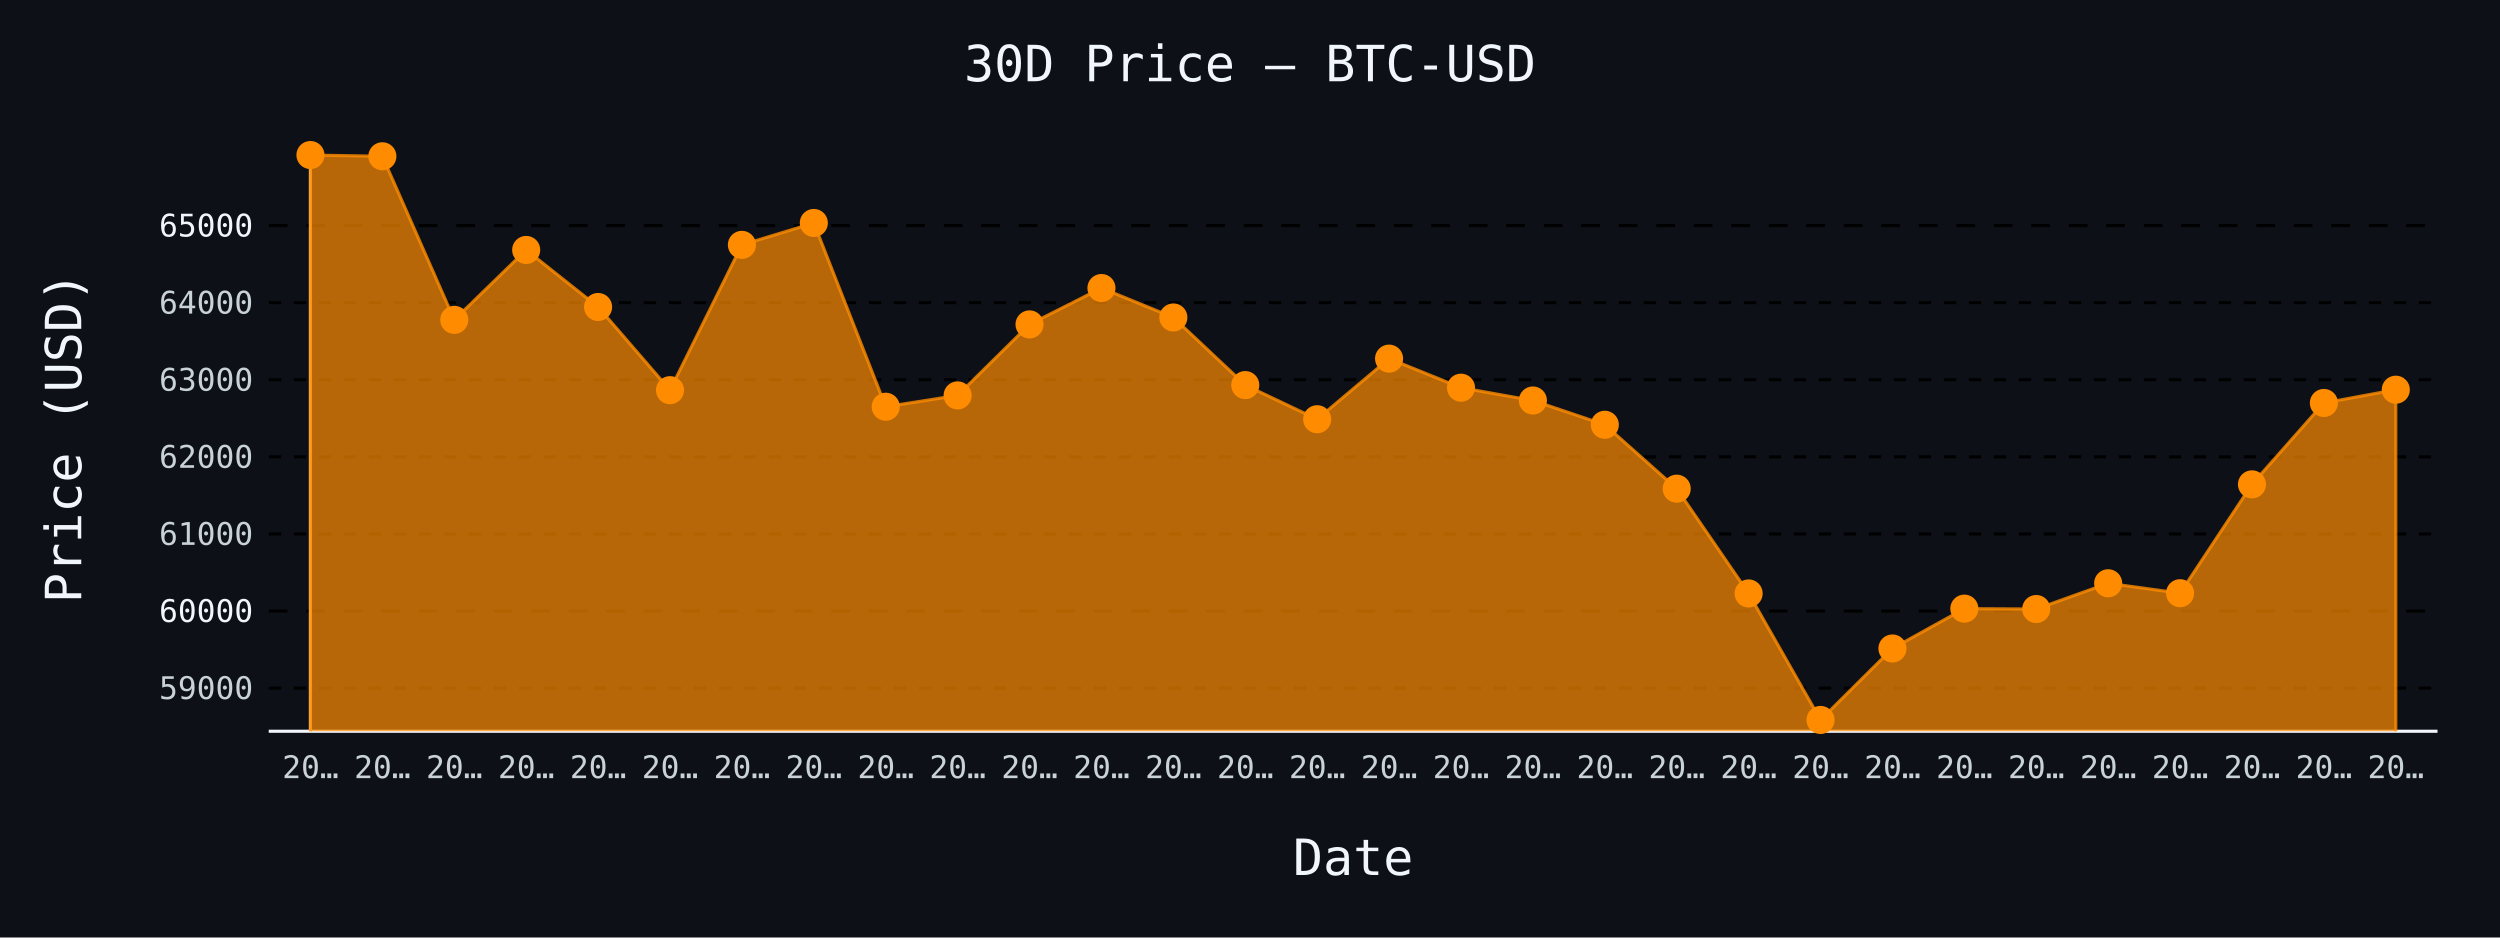
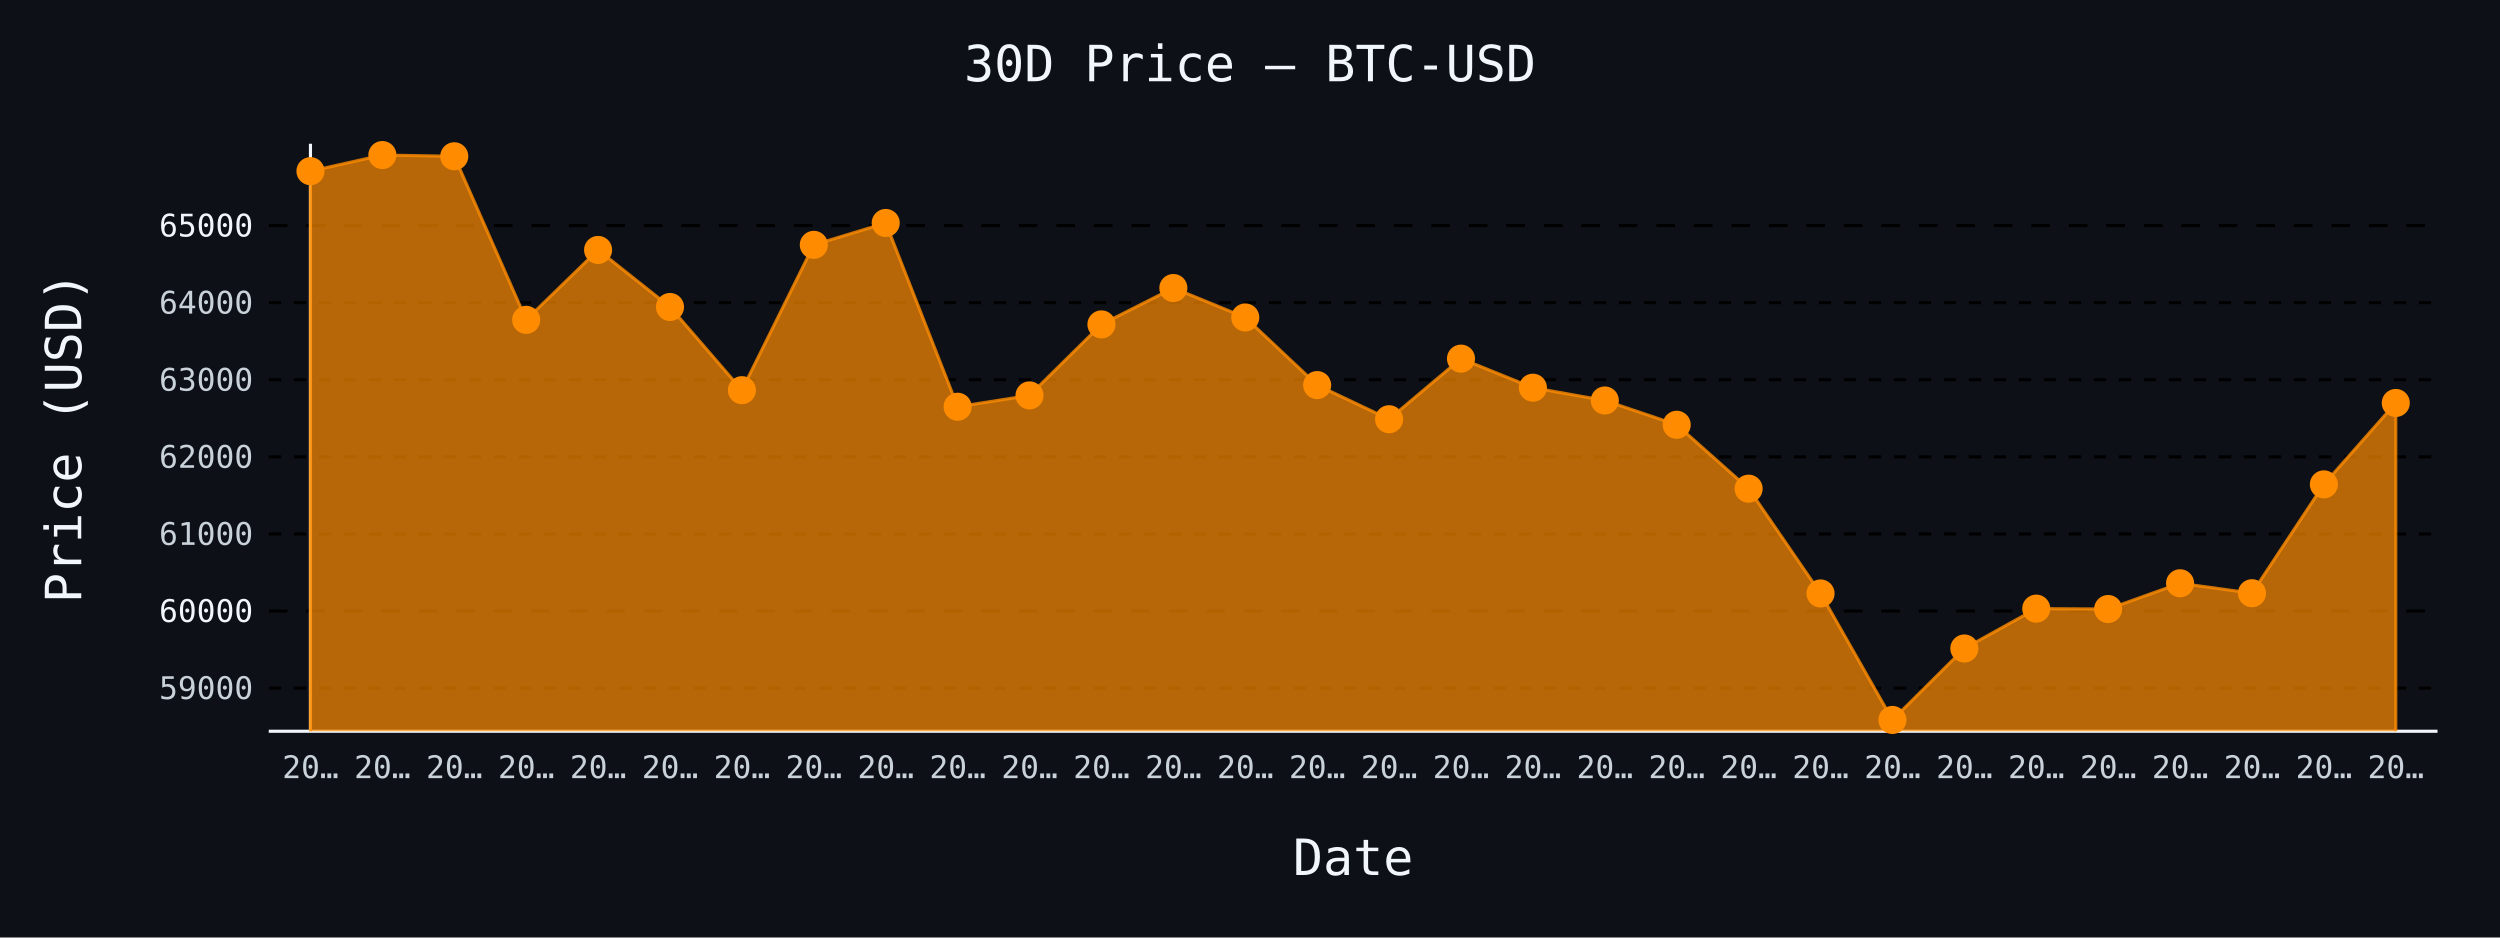
- <svg xmlns="http://www.w3.org/2000/svg" id="chart-4911cd56-386c-45d6-b133-587731a311af" class="pygal-chart" viewBox="0 0 800 300">
+ <svg xmlns="http://www.w3.org/2000/svg" id="chart-2281d8a0-9ca1-45cb-a4d4-ea15d78330d0" class="pygal-chart" viewBox="0 0 800 300">
  <defs>
-     <style type="text/css">#chart-4911cd56-386c-45d6-b133-587731a311af{-webkit-user-select:none;-webkit-font-smoothing:antialiased;font-family:monospace}#chart-4911cd56-386c-45d6-b133-587731a311af .title{font-family:monospace;font-size:16px}#chart-4911cd56-386c-45d6-b133-587731a311af .legends .legend text{font-family:monospace;font-size:14px}#chart-4911cd56-386c-45d6-b133-587731a311af .axis text{font-family:monospace;font-size:10px}#chart-4911cd56-386c-45d6-b133-587731a311af .axis text.major{font-family:monospace;font-size:10px}#chart-4911cd56-386c-45d6-b133-587731a311af .text-overlay text.value{font-family:monospace;font-size:16px}#chart-4911cd56-386c-45d6-b133-587731a311af .text-overlay text.label{font-family:monospace;font-size:10px}#chart-4911cd56-386c-45d6-b133-587731a311af .tooltip{font-family:monospace;font-size:14px}#chart-4911cd56-386c-45d6-b133-587731a311af text.no_data{font-family:monospace;font-size:64px}
- #chart-4911cd56-386c-45d6-b133-587731a311af{background-color:#0d1117}#chart-4911cd56-386c-45d6-b133-587731a311af path,#chart-4911cd56-386c-45d6-b133-587731a311af line,#chart-4911cd56-386c-45d6-b133-587731a311af rect,#chart-4911cd56-386c-45d6-b133-587731a311af circle{-webkit-transition:150ms;-moz-transition:150ms;transition:150ms}#chart-4911cd56-386c-45d6-b133-587731a311af .graph &gt; .background{fill:#0d1117}#chart-4911cd56-386c-45d6-b133-587731a311af .plot &gt; .background{fill:#0d1117}#chart-4911cd56-386c-45d6-b133-587731a311af .graph{fill:#c9d1d9}#chart-4911cd56-386c-45d6-b133-587731a311af text.no_data{fill:#f0f6fc}#chart-4911cd56-386c-45d6-b133-587731a311af .title{fill:#f0f6fc}#chart-4911cd56-386c-45d6-b133-587731a311af .legends .legend text{fill:#c9d1d9}#chart-4911cd56-386c-45d6-b133-587731a311af .legends .legend:hover text{fill:#f0f6fc}#chart-4911cd56-386c-45d6-b133-587731a311af .axis .line{stroke:#f0f6fc}#chart-4911cd56-386c-45d6-b133-587731a311af .axis .guide.line{stroke:#8b949e}#chart-4911cd56-386c-45d6-b133-587731a311af .axis .major.line{stroke:#c9d1d9}#chart-4911cd56-386c-45d6-b133-587731a311af .axis text.major{fill:#f0f6fc}#chart-4911cd56-386c-45d6-b133-587731a311af .axis.y .guides:hover .guide.line,#chart-4911cd56-386c-45d6-b133-587731a311af .line-graph .axis.x .guides:hover .guide.line,#chart-4911cd56-386c-45d6-b133-587731a311af .stackedline-graph .axis.x .guides:hover .guide.line,#chart-4911cd56-386c-45d6-b133-587731a311af .xy-graph .axis.x .guides:hover .guide.line{stroke:#f0f6fc}#chart-4911cd56-386c-45d6-b133-587731a311af .axis .guides:hover text{fill:#f0f6fc}#chart-4911cd56-386c-45d6-b133-587731a311af .reactive{fill-opacity:.7;stroke-opacity:.8;stroke-width:1}#chart-4911cd56-386c-45d6-b133-587731a311af .ci{stroke:#c9d1d9}#chart-4911cd56-386c-45d6-b133-587731a311af .reactive.active,#chart-4911cd56-386c-45d6-b133-587731a311af .active .reactive{fill-opacity:.8;stroke-opacity:.9;stroke-width:4}#chart-4911cd56-386c-45d6-b133-587731a311af .ci .reactive.active{stroke-width:1.5}#chart-4911cd56-386c-45d6-b133-587731a311af .series text{fill:#f0f6fc}#chart-4911cd56-386c-45d6-b133-587731a311af .tooltip rect{fill:#0d1117;stroke:#f0f6fc;-webkit-transition:opacity 150ms;-moz-transition:opacity 150ms;transition:opacity 150ms}#chart-4911cd56-386c-45d6-b133-587731a311af .tooltip .label{fill:#c9d1d9}#chart-4911cd56-386c-45d6-b133-587731a311af .tooltip .label{fill:#c9d1d9}#chart-4911cd56-386c-45d6-b133-587731a311af .tooltip .legend{font-size:.8em;fill:#8b949e}#chart-4911cd56-386c-45d6-b133-587731a311af .tooltip .x_label{font-size:.6em;fill:#f0f6fc}#chart-4911cd56-386c-45d6-b133-587731a311af .tooltip .xlink{font-size:.5em;text-decoration:underline}#chart-4911cd56-386c-45d6-b133-587731a311af .tooltip .value{font-size:1.5em}#chart-4911cd56-386c-45d6-b133-587731a311af .bound{font-size:.5em}#chart-4911cd56-386c-45d6-b133-587731a311af .max-value{font-size:.75em;fill:#8b949e}#chart-4911cd56-386c-45d6-b133-587731a311af .map-element{fill:#0d1117;stroke:#8b949e !important}#chart-4911cd56-386c-45d6-b133-587731a311af .map-element .reactive{fill-opacity:inherit;stroke-opacity:inherit}#chart-4911cd56-386c-45d6-b133-587731a311af .color-0,#chart-4911cd56-386c-45d6-b133-587731a311af .color-0 a:visited{stroke:#ff8c00;fill:#ff8c00}#chart-4911cd56-386c-45d6-b133-587731a311af .text-overlay .color-0 text{fill:black}
- #chart-4911cd56-386c-45d6-b133-587731a311af text.no_data{text-anchor:middle}#chart-4911cd56-386c-45d6-b133-587731a311af .guide.line{fill:none}#chart-4911cd56-386c-45d6-b133-587731a311af .centered{text-anchor:middle}#chart-4911cd56-386c-45d6-b133-587731a311af .title{text-anchor:middle}#chart-4911cd56-386c-45d6-b133-587731a311af .legends .legend text{fill-opacity:1}#chart-4911cd56-386c-45d6-b133-587731a311af .axis.x text{text-anchor:middle}#chart-4911cd56-386c-45d6-b133-587731a311af .axis.x:not(.web) text[transform]{text-anchor:start}#chart-4911cd56-386c-45d6-b133-587731a311af .axis.x:not(.web) text[transform].backwards{text-anchor:end}#chart-4911cd56-386c-45d6-b133-587731a311af .axis.y text{text-anchor:end}#chart-4911cd56-386c-45d6-b133-587731a311af .axis.y text[transform].backwards{text-anchor:start}#chart-4911cd56-386c-45d6-b133-587731a311af .axis.y2 text{text-anchor:start}#chart-4911cd56-386c-45d6-b133-587731a311af .axis.y2 text[transform].backwards{text-anchor:end}#chart-4911cd56-386c-45d6-b133-587731a311af .axis .guide.line{stroke-dasharray:4,4;stroke:black}#chart-4911cd56-386c-45d6-b133-587731a311af .axis .major.guide.line{stroke-dasharray:6,6;stroke:black}#chart-4911cd56-386c-45d6-b133-587731a311af .horizontal .axis.y .guide.line,#chart-4911cd56-386c-45d6-b133-587731a311af .horizontal .axis.y2 .guide.line,#chart-4911cd56-386c-45d6-b133-587731a311af .vertical .axis.x .guide.line{opacity:0}#chart-4911cd56-386c-45d6-b133-587731a311af .horizontal .axis.always_show .guide.line,#chart-4911cd56-386c-45d6-b133-587731a311af .vertical .axis.always_show .guide.line{opacity:1 !important}#chart-4911cd56-386c-45d6-b133-587731a311af .axis.y .guides:hover .guide.line,#chart-4911cd56-386c-45d6-b133-587731a311af .axis.y2 .guides:hover .guide.line,#chart-4911cd56-386c-45d6-b133-587731a311af .axis.x .guides:hover .guide.line{opacity:1}#chart-4911cd56-386c-45d6-b133-587731a311af .axis .guides:hover text{opacity:1}#chart-4911cd56-386c-45d6-b133-587731a311af .nofill{fill:none}#chart-4911cd56-386c-45d6-b133-587731a311af .subtle-fill{fill-opacity:.2}#chart-4911cd56-386c-45d6-b133-587731a311af .dot{stroke-width:1px;fill-opacity:1;stroke-opacity:1}#chart-4911cd56-386c-45d6-b133-587731a311af .dot.active{stroke-width:5px}#chart-4911cd56-386c-45d6-b133-587731a311af .dot.negative{fill:transparent}#chart-4911cd56-386c-45d6-b133-587731a311af text,#chart-4911cd56-386c-45d6-b133-587731a311af tspan{stroke:none !important}#chart-4911cd56-386c-45d6-b133-587731a311af .series text.active{opacity:1}#chart-4911cd56-386c-45d6-b133-587731a311af .tooltip rect{fill-opacity:.95;stroke-width:.5}#chart-4911cd56-386c-45d6-b133-587731a311af .tooltip text{fill-opacity:1}#chart-4911cd56-386c-45d6-b133-587731a311af .showable{visibility:hidden}#chart-4911cd56-386c-45d6-b133-587731a311af .showable.shown{visibility:visible}#chart-4911cd56-386c-45d6-b133-587731a311af .gauge-background{fill:rgba(229,229,229,1);stroke:none}#chart-4911cd56-386c-45d6-b133-587731a311af .bg-lines{stroke:#0d1117;stroke-width:2px}</style>
+     <style type="text/css">#chart-2281d8a0-9ca1-45cb-a4d4-ea15d78330d0{-webkit-user-select:none;-webkit-font-smoothing:antialiased;font-family:monospace}#chart-2281d8a0-9ca1-45cb-a4d4-ea15d78330d0 .title{font-family:monospace;font-size:16px}#chart-2281d8a0-9ca1-45cb-a4d4-ea15d78330d0 .legends .legend text{font-family:monospace;font-size:14px}#chart-2281d8a0-9ca1-45cb-a4d4-ea15d78330d0 .axis text{font-family:monospace;font-size:10px}#chart-2281d8a0-9ca1-45cb-a4d4-ea15d78330d0 .axis text.major{font-family:monospace;font-size:10px}#chart-2281d8a0-9ca1-45cb-a4d4-ea15d78330d0 .text-overlay text.value{font-family:monospace;font-size:16px}#chart-2281d8a0-9ca1-45cb-a4d4-ea15d78330d0 .text-overlay text.label{font-family:monospace;font-size:10px}#chart-2281d8a0-9ca1-45cb-a4d4-ea15d78330d0 .tooltip{font-family:monospace;font-size:14px}#chart-2281d8a0-9ca1-45cb-a4d4-ea15d78330d0 text.no_data{font-family:monospace;font-size:64px}
+ #chart-2281d8a0-9ca1-45cb-a4d4-ea15d78330d0{background-color:#0d1117}#chart-2281d8a0-9ca1-45cb-a4d4-ea15d78330d0 path,#chart-2281d8a0-9ca1-45cb-a4d4-ea15d78330d0 line,#chart-2281d8a0-9ca1-45cb-a4d4-ea15d78330d0 rect,#chart-2281d8a0-9ca1-45cb-a4d4-ea15d78330d0 circle{-webkit-transition:150ms;-moz-transition:150ms;transition:150ms}#chart-2281d8a0-9ca1-45cb-a4d4-ea15d78330d0 .graph &gt; .background{fill:#0d1117}#chart-2281d8a0-9ca1-45cb-a4d4-ea15d78330d0 .plot &gt; .background{fill:#0d1117}#chart-2281d8a0-9ca1-45cb-a4d4-ea15d78330d0 .graph{fill:#c9d1d9}#chart-2281d8a0-9ca1-45cb-a4d4-ea15d78330d0 text.no_data{fill:#f0f6fc}#chart-2281d8a0-9ca1-45cb-a4d4-ea15d78330d0 .title{fill:#f0f6fc}#chart-2281d8a0-9ca1-45cb-a4d4-ea15d78330d0 .legends .legend text{fill:#c9d1d9}#chart-2281d8a0-9ca1-45cb-a4d4-ea15d78330d0 .legends .legend:hover text{fill:#f0f6fc}#chart-2281d8a0-9ca1-45cb-a4d4-ea15d78330d0 .axis .line{stroke:#f0f6fc}#chart-2281d8a0-9ca1-45cb-a4d4-ea15d78330d0 .axis .guide.line{stroke:#8b949e}#chart-2281d8a0-9ca1-45cb-a4d4-ea15d78330d0 .axis .major.line{stroke:#c9d1d9}#chart-2281d8a0-9ca1-45cb-a4d4-ea15d78330d0 .axis text.major{fill:#f0f6fc}#chart-2281d8a0-9ca1-45cb-a4d4-ea15d78330d0 .axis.y .guides:hover .guide.line,#chart-2281d8a0-9ca1-45cb-a4d4-ea15d78330d0 .line-graph .axis.x .guides:hover .guide.line,#chart-2281d8a0-9ca1-45cb-a4d4-ea15d78330d0 .stackedline-graph .axis.x .guides:hover .guide.line,#chart-2281d8a0-9ca1-45cb-a4d4-ea15d78330d0 .xy-graph .axis.x .guides:hover .guide.line{stroke:#f0f6fc}#chart-2281d8a0-9ca1-45cb-a4d4-ea15d78330d0 .axis .guides:hover text{fill:#f0f6fc}#chart-2281d8a0-9ca1-45cb-a4d4-ea15d78330d0 .reactive{fill-opacity:.7;stroke-opacity:.8;stroke-width:1}#chart-2281d8a0-9ca1-45cb-a4d4-ea15d78330d0 .ci{stroke:#c9d1d9}#chart-2281d8a0-9ca1-45cb-a4d4-ea15d78330d0 .reactive.active,#chart-2281d8a0-9ca1-45cb-a4d4-ea15d78330d0 .active .reactive{fill-opacity:.8;stroke-opacity:.9;stroke-width:4}#chart-2281d8a0-9ca1-45cb-a4d4-ea15d78330d0 .ci .reactive.active{stroke-width:1.5}#chart-2281d8a0-9ca1-45cb-a4d4-ea15d78330d0 .series text{fill:#f0f6fc}#chart-2281d8a0-9ca1-45cb-a4d4-ea15d78330d0 .tooltip rect{fill:#0d1117;stroke:#f0f6fc;-webkit-transition:opacity 150ms;-moz-transition:opacity 150ms;transition:opacity 150ms}#chart-2281d8a0-9ca1-45cb-a4d4-ea15d78330d0 .tooltip .label{fill:#c9d1d9}#chart-2281d8a0-9ca1-45cb-a4d4-ea15d78330d0 .tooltip .label{fill:#c9d1d9}#chart-2281d8a0-9ca1-45cb-a4d4-ea15d78330d0 .tooltip .legend{font-size:.8em;fill:#8b949e}#chart-2281d8a0-9ca1-45cb-a4d4-ea15d78330d0 .tooltip .x_label{font-size:.6em;fill:#f0f6fc}#chart-2281d8a0-9ca1-45cb-a4d4-ea15d78330d0 .tooltip .xlink{font-size:.5em;text-decoration:underline}#chart-2281d8a0-9ca1-45cb-a4d4-ea15d78330d0 .tooltip .value{font-size:1.5em}#chart-2281d8a0-9ca1-45cb-a4d4-ea15d78330d0 .bound{font-size:.5em}#chart-2281d8a0-9ca1-45cb-a4d4-ea15d78330d0 .max-value{font-size:.75em;fill:#8b949e}#chart-2281d8a0-9ca1-45cb-a4d4-ea15d78330d0 .map-element{fill:#0d1117;stroke:#8b949e !important}#chart-2281d8a0-9ca1-45cb-a4d4-ea15d78330d0 .map-element .reactive{fill-opacity:inherit;stroke-opacity:inherit}#chart-2281d8a0-9ca1-45cb-a4d4-ea15d78330d0 .color-0,#chart-2281d8a0-9ca1-45cb-a4d4-ea15d78330d0 .color-0 a:visited{stroke:#ff8c00;fill:#ff8c00}#chart-2281d8a0-9ca1-45cb-a4d4-ea15d78330d0 .text-overlay .color-0 text{fill:black}
+ #chart-2281d8a0-9ca1-45cb-a4d4-ea15d78330d0 text.no_data{text-anchor:middle}#chart-2281d8a0-9ca1-45cb-a4d4-ea15d78330d0 .guide.line{fill:none}#chart-2281d8a0-9ca1-45cb-a4d4-ea15d78330d0 .centered{text-anchor:middle}#chart-2281d8a0-9ca1-45cb-a4d4-ea15d78330d0 .title{text-anchor:middle}#chart-2281d8a0-9ca1-45cb-a4d4-ea15d78330d0 .legends .legend text{fill-opacity:1}#chart-2281d8a0-9ca1-45cb-a4d4-ea15d78330d0 .axis.x text{text-anchor:middle}#chart-2281d8a0-9ca1-45cb-a4d4-ea15d78330d0 .axis.x:not(.web) text[transform]{text-anchor:start}#chart-2281d8a0-9ca1-45cb-a4d4-ea15d78330d0 .axis.x:not(.web) text[transform].backwards{text-anchor:end}#chart-2281d8a0-9ca1-45cb-a4d4-ea15d78330d0 .axis.y text{text-anchor:end}#chart-2281d8a0-9ca1-45cb-a4d4-ea15d78330d0 .axis.y text[transform].backwards{text-anchor:start}#chart-2281d8a0-9ca1-45cb-a4d4-ea15d78330d0 .axis.y2 text{text-anchor:start}#chart-2281d8a0-9ca1-45cb-a4d4-ea15d78330d0 .axis.y2 text[transform].backwards{text-anchor:end}#chart-2281d8a0-9ca1-45cb-a4d4-ea15d78330d0 .axis .guide.line{stroke-dasharray:4,4;stroke:black}#chart-2281d8a0-9ca1-45cb-a4d4-ea15d78330d0 .axis .major.guide.line{stroke-dasharray:6,6;stroke:black}#chart-2281d8a0-9ca1-45cb-a4d4-ea15d78330d0 .horizontal .axis.y .guide.line,#chart-2281d8a0-9ca1-45cb-a4d4-ea15d78330d0 .horizontal .axis.y2 .guide.line,#chart-2281d8a0-9ca1-45cb-a4d4-ea15d78330d0 .vertical .axis.x .guide.line{opacity:0}#chart-2281d8a0-9ca1-45cb-a4d4-ea15d78330d0 .horizontal .axis.always_show .guide.line,#chart-2281d8a0-9ca1-45cb-a4d4-ea15d78330d0 .vertical .axis.always_show .guide.line{opacity:1 !important}#chart-2281d8a0-9ca1-45cb-a4d4-ea15d78330d0 .axis.y .guides:hover .guide.line,#chart-2281d8a0-9ca1-45cb-a4d4-ea15d78330d0 .axis.y2 .guides:hover .guide.line,#chart-2281d8a0-9ca1-45cb-a4d4-ea15d78330d0 .axis.x .guides:hover .guide.line{opacity:1}#chart-2281d8a0-9ca1-45cb-a4d4-ea15d78330d0 .axis .guides:hover text{opacity:1}#chart-2281d8a0-9ca1-45cb-a4d4-ea15d78330d0 .nofill{fill:none}#chart-2281d8a0-9ca1-45cb-a4d4-ea15d78330d0 .subtle-fill{fill-opacity:.2}#chart-2281d8a0-9ca1-45cb-a4d4-ea15d78330d0 .dot{stroke-width:1px;fill-opacity:1;stroke-opacity:1}#chart-2281d8a0-9ca1-45cb-a4d4-ea15d78330d0 .dot.active{stroke-width:5px}#chart-2281d8a0-9ca1-45cb-a4d4-ea15d78330d0 .dot.negative{fill:transparent}#chart-2281d8a0-9ca1-45cb-a4d4-ea15d78330d0 text,#chart-2281d8a0-9ca1-45cb-a4d4-ea15d78330d0 tspan{stroke:none !important}#chart-2281d8a0-9ca1-45cb-a4d4-ea15d78330d0 .series text.active{opacity:1}#chart-2281d8a0-9ca1-45cb-a4d4-ea15d78330d0 .tooltip rect{fill-opacity:.95;stroke-width:.5}#chart-2281d8a0-9ca1-45cb-a4d4-ea15d78330d0 .tooltip text{fill-opacity:1}#chart-2281d8a0-9ca1-45cb-a4d4-ea15d78330d0 .showable{visibility:hidden}#chart-2281d8a0-9ca1-45cb-a4d4-ea15d78330d0 .showable.shown{visibility:visible}#chart-2281d8a0-9ca1-45cb-a4d4-ea15d78330d0 .gauge-background{fill:rgba(229,229,229,1);stroke:none}#chart-2281d8a0-9ca1-45cb-a4d4-ea15d78330d0 .bg-lines{stroke:#0d1117;stroke-width:2px}</style>
  </defs>
  <g class="graph line-graph vertical">
    <rect x="0" y="0" width="800" height="300" class="background" />
    <g transform="translate(86, 46)" class="plot">
      <rect x="0" y="0" width="694.0" height="188" class="background" />
      <g class="axis y always_show">
        <path d="M0 188 h694" class="line" />
        <g class="guides">
          <path d="M0 174.197 h694" class="guide line" />
          <text x="-5" y="177.697" class="">59000</text>
        </g>
        <g class="guides">
          <path d="M0 149.528 h694" class="major guide line" />
          <text x="-5" y="153.028" class="major">60000</text>
        </g>
        <g class="guides">
          <path d="M0 124.86 h694" class="guide line" />
          <text x="-5" y="128.36" class="">61000</text>
        </g>
        <g class="guides">
          <path d="M0 100.192 h694" class="guide line" />
          <text x="-5" y="103.692" class="">62000</text>
        </g>
        <g class="guides">
          <path d="M0 75.523 h694" class="guide line" />
          <text x="-5" y="79.023" class="">63000</text>
        </g>
        <g class="guides">
          <path d="M0 50.855 h694" class="guide line" />
          <text x="-5" y="54.355" class="">64000</text>
        </g>
        <g class="guides">
          <path d="M0 26.187 h694" class="major guide line" />
          <text x="-5" y="29.687" class="major">65000</text>
        </g>
      </g>
      <g class="axis x">
        <g class="guides">
          <path d="M13.346 0 v188" class="line" />
          <text x="13.346" y="203.0" class="">20…</text>
        </g>
        <g class="guides">
          <path d="M36.357 0 v188" class="guide line" />
          <text x="36.357" y="203.0" class="">20…</text>
        </g>
        <g class="guides">
          <path d="M59.367 0 v188" class="guide line" />
          <text x="59.367" y="203.0" class="">20…</text>
        </g>
        <g class="guides">
          <path d="M82.378 0 v188" class="guide line" />
          <text x="82.378" y="203.0" class="">20…</text>
        </g>
        <g class="guides">
          <path d="M105.389 0 v188" class="guide line" />
          <text x="105.389" y="203.0" class="">20…</text>
        </g>
        <g class="guides">
          <path d="M128.399 0 v188" class="guide line" />
          <text x="128.399" y="203.0" class="">20…</text>
        </g>
        <g class="guides">
          <path d="M151.41 0 v188" class="guide line" />
          <text x="151.41" y="203.0" class="">20…</text>
        </g>
        <g class="guides">
          <path d="M174.42 0 v188" class="guide line" />
          <text x="174.42" y="203.0" class="">20…</text>
        </g>
        <g class="guides">
          <path d="M197.431 0 v188" class="guide line" />
          <text x="197.431" y="203.0" class="">20…</text>
        </g>
        <g class="guides">
          <path d="M220.442 0 v188" class="guide line" />
          <text x="220.442" y="203.0" class="">20…</text>
        </g>
        <g class="guides">
          <path d="M243.452 0 v188" class="guide line" />
          <text x="243.452" y="203.0" class="">20…</text>
        </g>
        <g class="guides">
          <path d="M266.463 0 v188" class="guide line" />
          <text x="266.463" y="203.0" class="">20…</text>
        </g>
        <g class="guides">
          <path d="M289.473 0 v188" class="guide line" />
          <text x="289.473" y="203.0" class="">20…</text>
        </g>
        <g class="guides">
          <path d="M312.484 0 v188" class="guide line" />
          <text x="312.484" y="203.0" class="">20…</text>
        </g>
        <g class="guides">
          <path d="M335.495 0 v188" class="guide line" />
          <text x="335.495" y="203.0" class="">20…</text>
        </g>
        <g class="guides">
          <path d="M358.505 0 v188" class="guide line" />
          <text x="358.505" y="203.0" class="">20…</text>
        </g>
        <g class="guides">
          <path d="M381.516 0 v188" class="guide line" />
          <text x="381.516" y="203.0" class="">20…</text>
        </g>
        <g class="guides">
          <path d="M404.527 0 v188" class="guide line" />
          <text x="404.527" y="203.0" class="">20…</text>
        </g>
        <g class="guides">
          <path d="M427.537 0 v188" class="guide line" />
          <text x="427.537" y="203.0" class="">20…</text>
        </g>
        <g class="guides">
          <path d="M450.548 0 v188" class="guide line" />
          <text x="450.548" y="203.0" class="">20…</text>
        </g>
        <g class="guides">
          <path d="M473.558 0 v188" class="guide line" />
          <text x="473.558" y="203.0" class="">20…</text>
        </g>
        <g class="guides">
          <path d="M496.569 0 v188" class="guide line" />
          <text x="496.569" y="203.0" class="">20…</text>
        </g>
        <g class="guides">
          <path d="M519.58 0 v188" class="guide line" />
          <text x="519.58" y="203.0" class="">20…</text>
        </g>
        <g class="guides">
          <path d="M542.59 0 v188" class="guide line" />
          <text x="542.59" y="203.0" class="">20…</text>
        </g>
        <g class="guides">
          <path d="M565.601 0 v188" class="guide line" />
          <text x="565.601" y="203.0" class="">20…</text>
        </g>
        <g class="guides">
          <path d="M588.611 0 v188" class="guide line" />
          <text x="588.611" y="203.0" class="">20…</text>
        </g>
        <g class="guides">
          <path d="M611.622 0 v188" class="guide line" />
          <text x="611.622" y="203.0" class="">20…</text>
        </g>
        <g class="guides">
          <path d="M634.633 0 v188" class="guide line" />
          <text x="634.633" y="203.0" class="">20…</text>
        </g>
        <g class="guides">
          <path d="M657.643 0 v188" class="guide line" />
          <text x="657.643" y="203.0" class="">20…</text>
        </g>
        <g class="guides">
          <path d="M680.654 0 v188" class="guide line" />
          <text x="680.654" y="203.0" class="">20…</text>
        </g>
      </g>
      <g class="series serie-0 color-0">
-         <path d="M13.346 188 L13.346 3.615 36.357 4.01 59.367 56.356 82.378 33.982 105.389 52.237 128.399 78.854 151.41 32.354 174.42 25.348 197.431 84.157 220.442 80.531 243.452 57.812 266.463 46.168 289.473 55.591 312.484 77.226 335.495 88.154 358.505 68.764 381.516 78.064 404.527 82.159 427.537 89.93 450.548 110.38 473.558 143.904 496.569 184.385 519.58 161.517 542.59 148.764 565.601 148.887 588.611 140.648 611.622 143.83 634.633 108.998 657.643 82.949 680.654 78.706 680.654 188" class="line reactive" />
+         <path d="M13.346 188 L13.346 8.771 36.357 3.615 59.367 4.01 82.378 56.356 105.389 33.982 128.399 52.237 151.41 78.854 174.42 32.354 197.431 25.348 220.442 84.157 243.452 80.531 266.463 57.812 289.473 46.168 312.484 55.591 335.495 77.226 358.505 88.154 381.516 68.764 404.527 78.064 427.537 82.159 450.548 89.93 473.558 110.38 496.569 143.904 519.58 184.385 542.59 161.517 565.601 148.764 588.611 148.887 611.622 140.648 634.633 143.83 657.643 108.998 680.654 82.949 680.654 188" class="line reactive" />
      </g>
    </g>
    <g class="titles">
      <text x="400.0" y="26" class="title plot_title">30D Price — BTC-USD</text>
      <text x="433.0" y="280" class="title">Date</text>
      <text x="0" y="166.0" class="title" transform="rotate(-90 0 140)">Price (USD)</text>
    </g>
    <g transform="translate(86, 46)" class="plot overlay">
      <g class="series serie-0 color-0">
        <g class="dots">
-           <circle cx="13.346" cy="3.615" r="4" class="dot reactive tooltip-trigger" />
-         </g>
-         <g class="dots">
-           <circle cx="36.357" cy="4.01" r="4" class="dot reactive tooltip-trigger" />
-         </g>
-         <g class="dots">
-           <circle cx="59.367" cy="56.356" r="4" class="dot reactive tooltip-trigger" />
-         </g>
-         <g class="dots">
-           <circle cx="82.378" cy="33.982" r="4" class="dot reactive tooltip-trigger" />
-         </g>
-         <g class="dots">
-           <circle cx="105.389" cy="52.237" r="4" class="dot reactive tooltip-trigger" />
-         </g>
-         <g class="dots">
-           <circle cx="128.399" cy="78.854" r="4" class="dot reactive tooltip-trigger" />
-         </g>
-         <g class="dots">
-           <circle cx="151.41" cy="32.354" r="4" class="dot reactive tooltip-trigger" />
-         </g>
-         <g class="dots">
-           <circle cx="174.42" cy="25.348" r="4" class="dot reactive tooltip-trigger" />
-         </g>
-         <g class="dots">
-           <circle cx="197.431" cy="84.157" r="4" class="dot reactive tooltip-trigger" />
-         </g>
-         <g class="dots">
-           <circle cx="220.442" cy="80.531" r="4" class="dot reactive tooltip-trigger" />
-         </g>
-         <g class="dots">
-           <circle cx="243.452" cy="57.812" r="4" class="dot reactive tooltip-trigger" />
-         </g>
-         <g class="dots">
-           <circle cx="266.463" cy="46.168" r="4" class="dot reactive tooltip-trigger" />
-         </g>
-         <g class="dots">
-           <circle cx="289.473" cy="55.591" r="4" class="dot reactive tooltip-trigger" />
-         </g>
-         <g class="dots">
-           <circle cx="312.484" cy="77.226" r="4" class="dot reactive tooltip-trigger" />
-         </g>
-         <g class="dots">
-           <circle cx="335.495" cy="88.154" r="4" class="dot reactive tooltip-trigger" />
-         </g>
-         <g class="dots">
-           <circle cx="358.505" cy="68.764" r="4" class="dot reactive tooltip-trigger" />
-         </g>
-         <g class="dots">
-           <circle cx="381.516" cy="78.064" r="4" class="dot reactive tooltip-trigger" />
-         </g>
-         <g class="dots">
-           <circle cx="404.527" cy="82.159" r="4" class="dot reactive tooltip-trigger" />
-         </g>
-         <g class="dots">
-           <circle cx="427.537" cy="89.93" r="4" class="dot reactive tooltip-trigger" />
-         </g>
-         <g class="dots">
-           <circle cx="450.548" cy="110.38" r="4" class="dot reactive tooltip-trigger" />
-         </g>
-         <g class="dots">
-           <circle cx="473.558" cy="143.904" r="4" class="dot reactive tooltip-trigger" />
-         </g>
-         <g class="dots">
-           <circle cx="496.569" cy="184.385" r="4" class="dot reactive tooltip-trigger" />
-         </g>
-         <g class="dots">
-           <circle cx="519.58" cy="161.517" r="4" class="dot reactive tooltip-trigger" />
-         </g>
-         <g class="dots">
-           <circle cx="542.59" cy="148.764" r="4" class="dot reactive tooltip-trigger" />
-         </g>
-         <g class="dots">
-           <circle cx="565.601" cy="148.887" r="4" class="dot reactive tooltip-trigger" />
-         </g>
-         <g class="dots">
-           <circle cx="588.611" cy="140.648" r="4" class="dot reactive tooltip-trigger" />
-         </g>
-         <g class="dots">
-           <circle cx="611.622" cy="143.83" r="4" class="dot reactive tooltip-trigger" />
-         </g>
-         <g class="dots">
-           <circle cx="634.633" cy="108.998" r="4" class="dot reactive tooltip-trigger" />
-         </g>
-         <g class="dots">
-           <circle cx="657.643" cy="82.949" r="4" class="dot reactive tooltip-trigger" />
-         </g>
-         <g class="dots">
-           <circle cx="680.654" cy="78.706" r="4" class="dot reactive tooltip-trigger" />
+           <circle cx="13.346" cy="8.771" r="4" class="dot reactive tooltip-trigger" />
+         </g>
+         <g class="dots">
+           <circle cx="36.357" cy="3.615" r="4" class="dot reactive tooltip-trigger" />
+         </g>
+         <g class="dots">
+           <circle cx="59.367" cy="4.01" r="4" class="dot reactive tooltip-trigger" />
+         </g>
+         <g class="dots">
+           <circle cx="82.378" cy="56.356" r="4" class="dot reactive tooltip-trigger" />
+         </g>
+         <g class="dots">
+           <circle cx="105.389" cy="33.982" r="4" class="dot reactive tooltip-trigger" />
+         </g>
+         <g class="dots">
+           <circle cx="128.399" cy="52.237" r="4" class="dot reactive tooltip-trigger" />
+         </g>
+         <g class="dots">
+           <circle cx="151.41" cy="78.854" r="4" class="dot reactive tooltip-trigger" />
+         </g>
+         <g class="dots">
+           <circle cx="174.42" cy="32.354" r="4" class="dot reactive tooltip-trigger" />
+         </g>
+         <g class="dots">
+           <circle cx="197.431" cy="25.348" r="4" class="dot reactive tooltip-trigger" />
+         </g>
+         <g class="dots">
+           <circle cx="220.442" cy="84.157" r="4" class="dot reactive tooltip-trigger" />
+         </g>
+         <g class="dots">
+           <circle cx="243.452" cy="80.531" r="4" class="dot reactive tooltip-trigger" />
+         </g>
+         <g class="dots">
+           <circle cx="266.463" cy="57.812" r="4" class="dot reactive tooltip-trigger" />
+         </g>
+         <g class="dots">
+           <circle cx="289.473" cy="46.168" r="4" class="dot reactive tooltip-trigger" />
+         </g>
+         <g class="dots">
+           <circle cx="312.484" cy="55.591" r="4" class="dot reactive tooltip-trigger" />
+         </g>
+         <g class="dots">
+           <circle cx="335.495" cy="77.226" r="4" class="dot reactive tooltip-trigger" />
+         </g>
+         <g class="dots">
+           <circle cx="358.505" cy="88.154" r="4" class="dot reactive tooltip-trigger" />
+         </g>
+         <g class="dots">
+           <circle cx="381.516" cy="68.764" r="4" class="dot reactive tooltip-trigger" />
+         </g>
+         <g class="dots">
+           <circle cx="404.527" cy="78.064" r="4" class="dot reactive tooltip-trigger" />
+         </g>
+         <g class="dots">
+           <circle cx="427.537" cy="82.159" r="4" class="dot reactive tooltip-trigger" />
+         </g>
+         <g class="dots">
+           <circle cx="450.548" cy="89.93" r="4" class="dot reactive tooltip-trigger" />
+         </g>
+         <g class="dots">
+           <circle cx="473.558" cy="110.38" r="4" class="dot reactive tooltip-trigger" />
+         </g>
+         <g class="dots">
+           <circle cx="496.569" cy="143.904" r="4" class="dot reactive tooltip-trigger" />
+         </g>
+         <g class="dots">
+           <circle cx="519.58" cy="184.385" r="4" class="dot reactive tooltip-trigger" />
+         </g>
+         <g class="dots">
+           <circle cx="542.59" cy="161.517" r="4" class="dot reactive tooltip-trigger" />
+         </g>
+         <g class="dots">
+           <circle cx="565.601" cy="148.764" r="4" class="dot reactive tooltip-trigger" />
+         </g>
+         <g class="dots">
+           <circle cx="588.611" cy="148.887" r="4" class="dot reactive tooltip-trigger" />
+         </g>
+         <g class="dots">
+           <circle cx="611.622" cy="140.648" r="4" class="dot reactive tooltip-trigger" />
+         </g>
+         <g class="dots">
+           <circle cx="634.633" cy="143.83" r="4" class="dot reactive tooltip-trigger" />
+         </g>
+         <g class="dots">
+           <circle cx="657.643" cy="108.998" r="4" class="dot reactive tooltip-trigger" />
+         </g>
+         <g class="dots">
+           <circle cx="680.654" cy="82.949" r="4" class="dot reactive tooltip-trigger" />
        </g>
      </g>
    </g>
    <g transform="translate(86, 46)" class="plot text-overlay">
      <g class="series serie-0 color-0" />
    </g>
    <g transform="translate(86, 46)" class="plot tooltip-overlay">
      <g transform="translate(0 0)" style="opacity: 0" class="tooltip">
        <rect rx="0" ry="0" width="0" height="0" class="tooltip-box" />
        <g class="text" />
      </g>
    </g>
  </g>
</svg>
